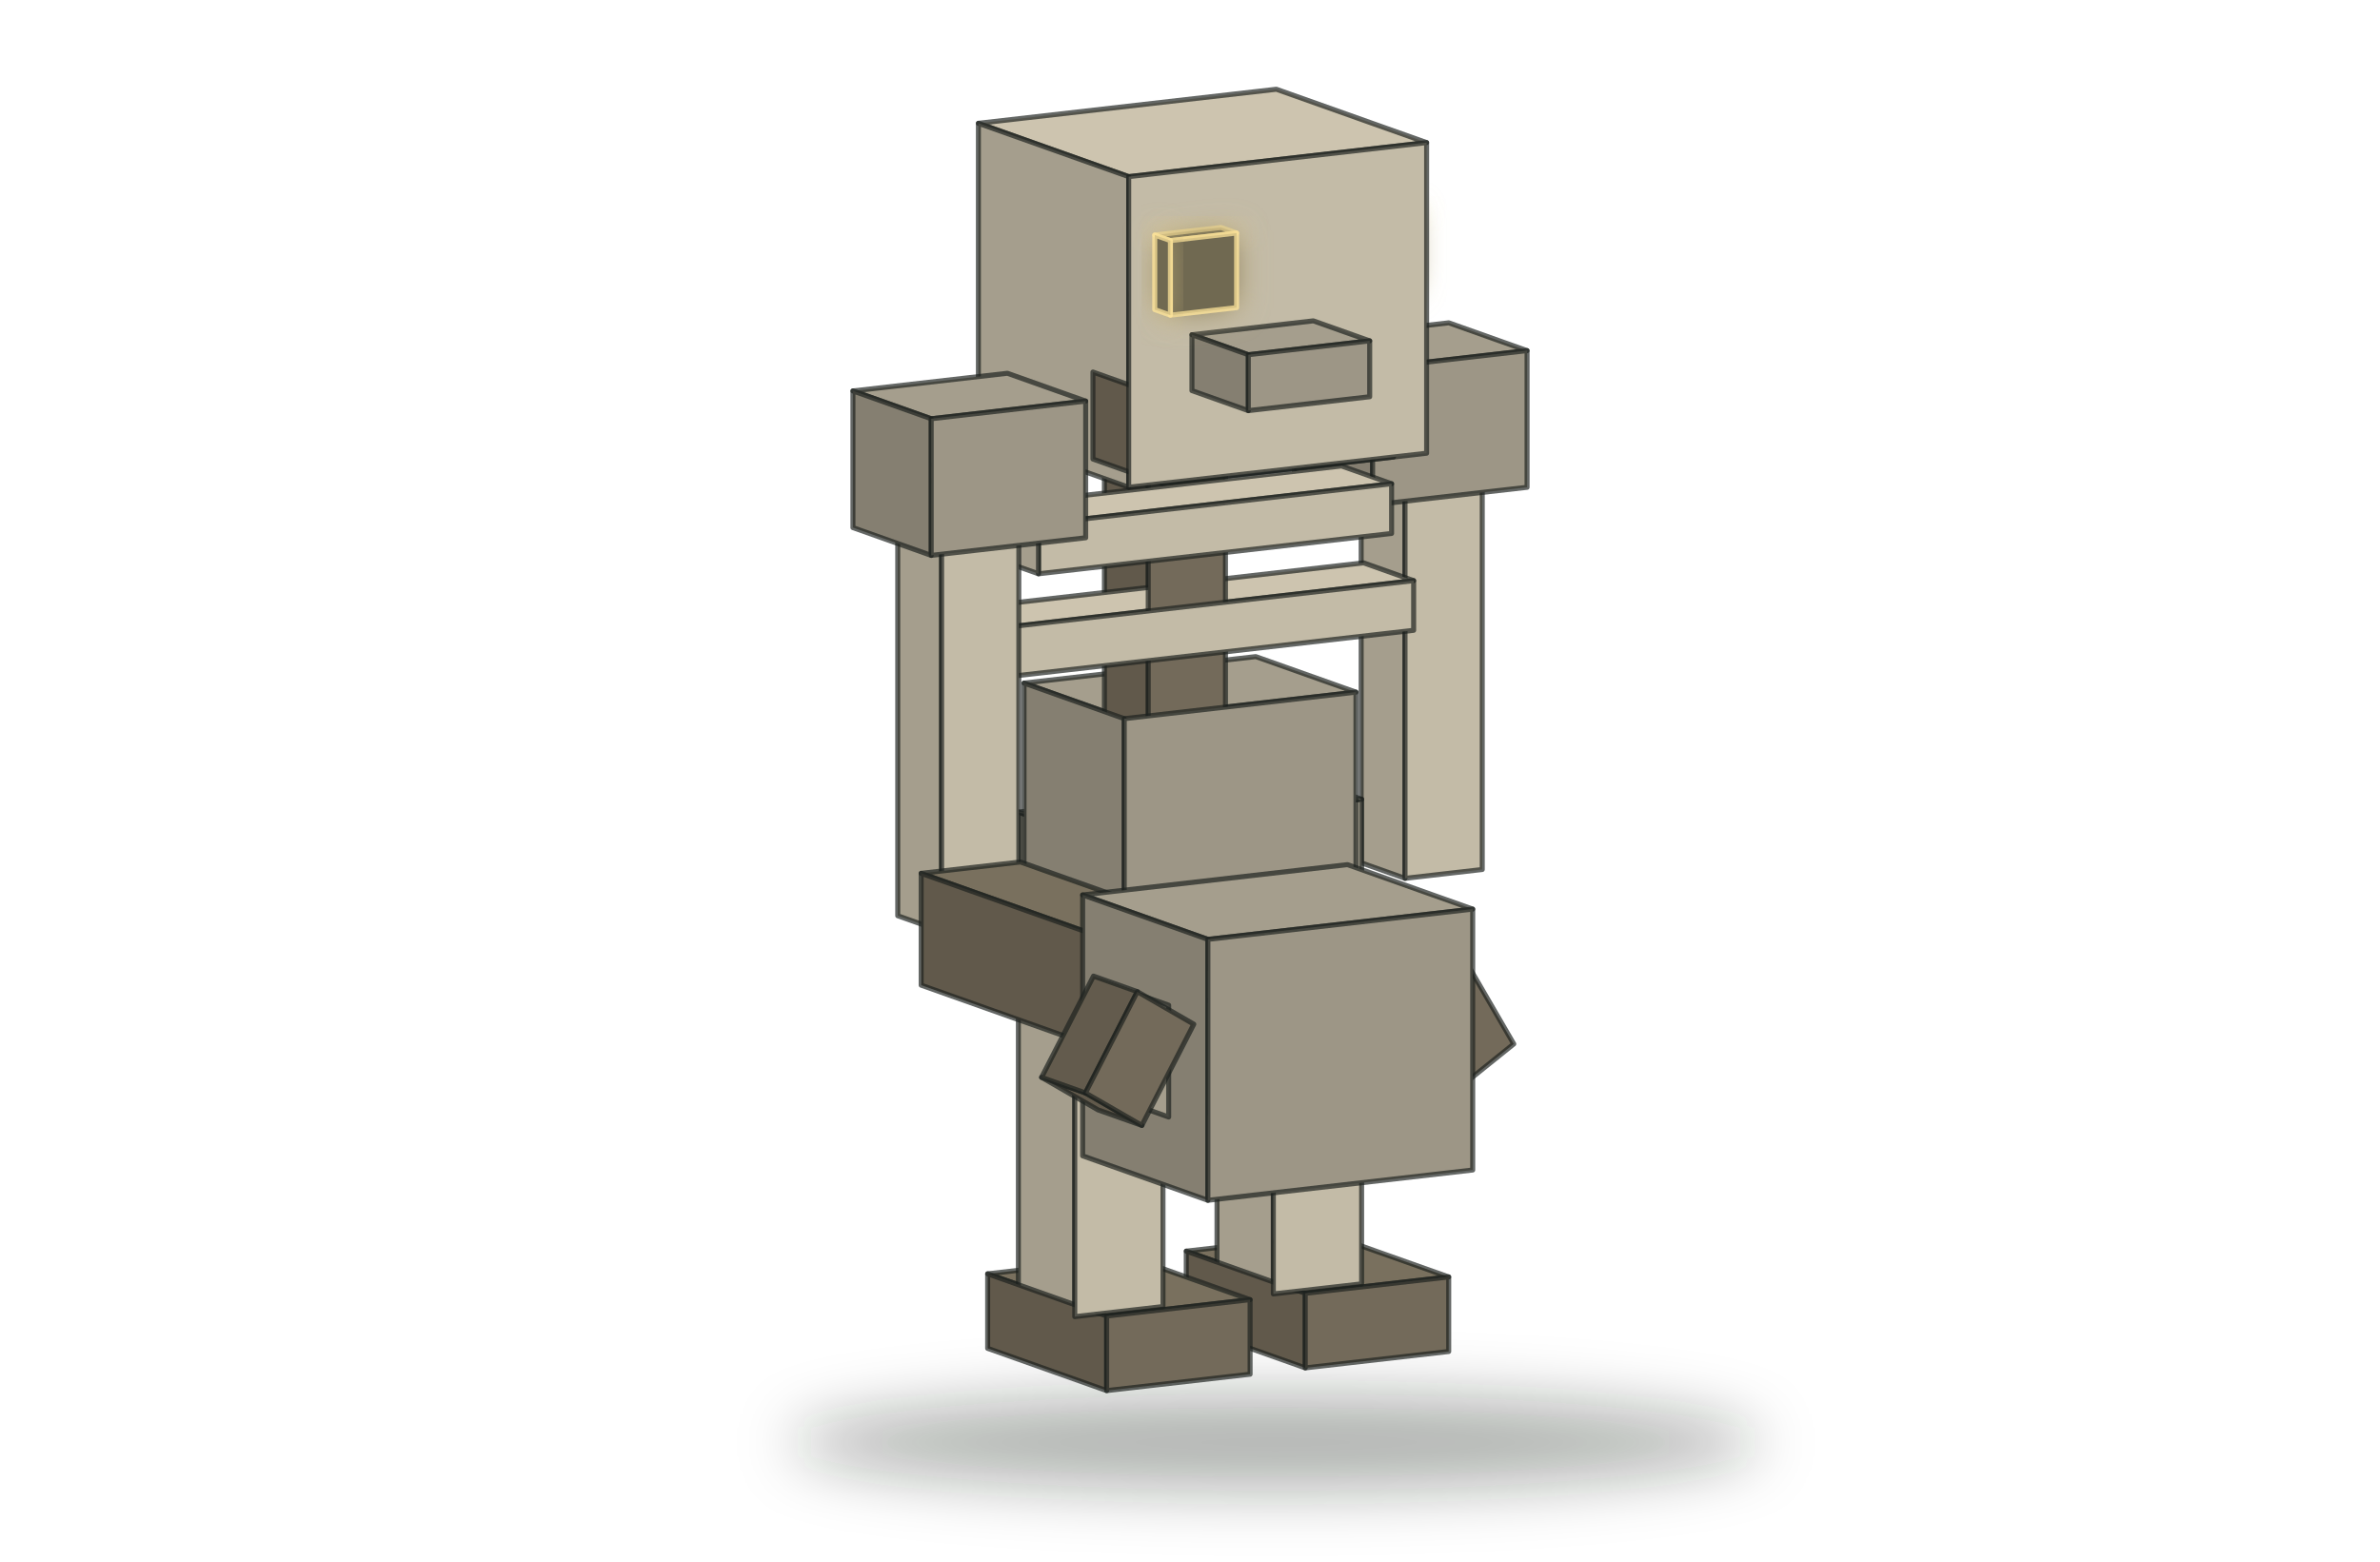
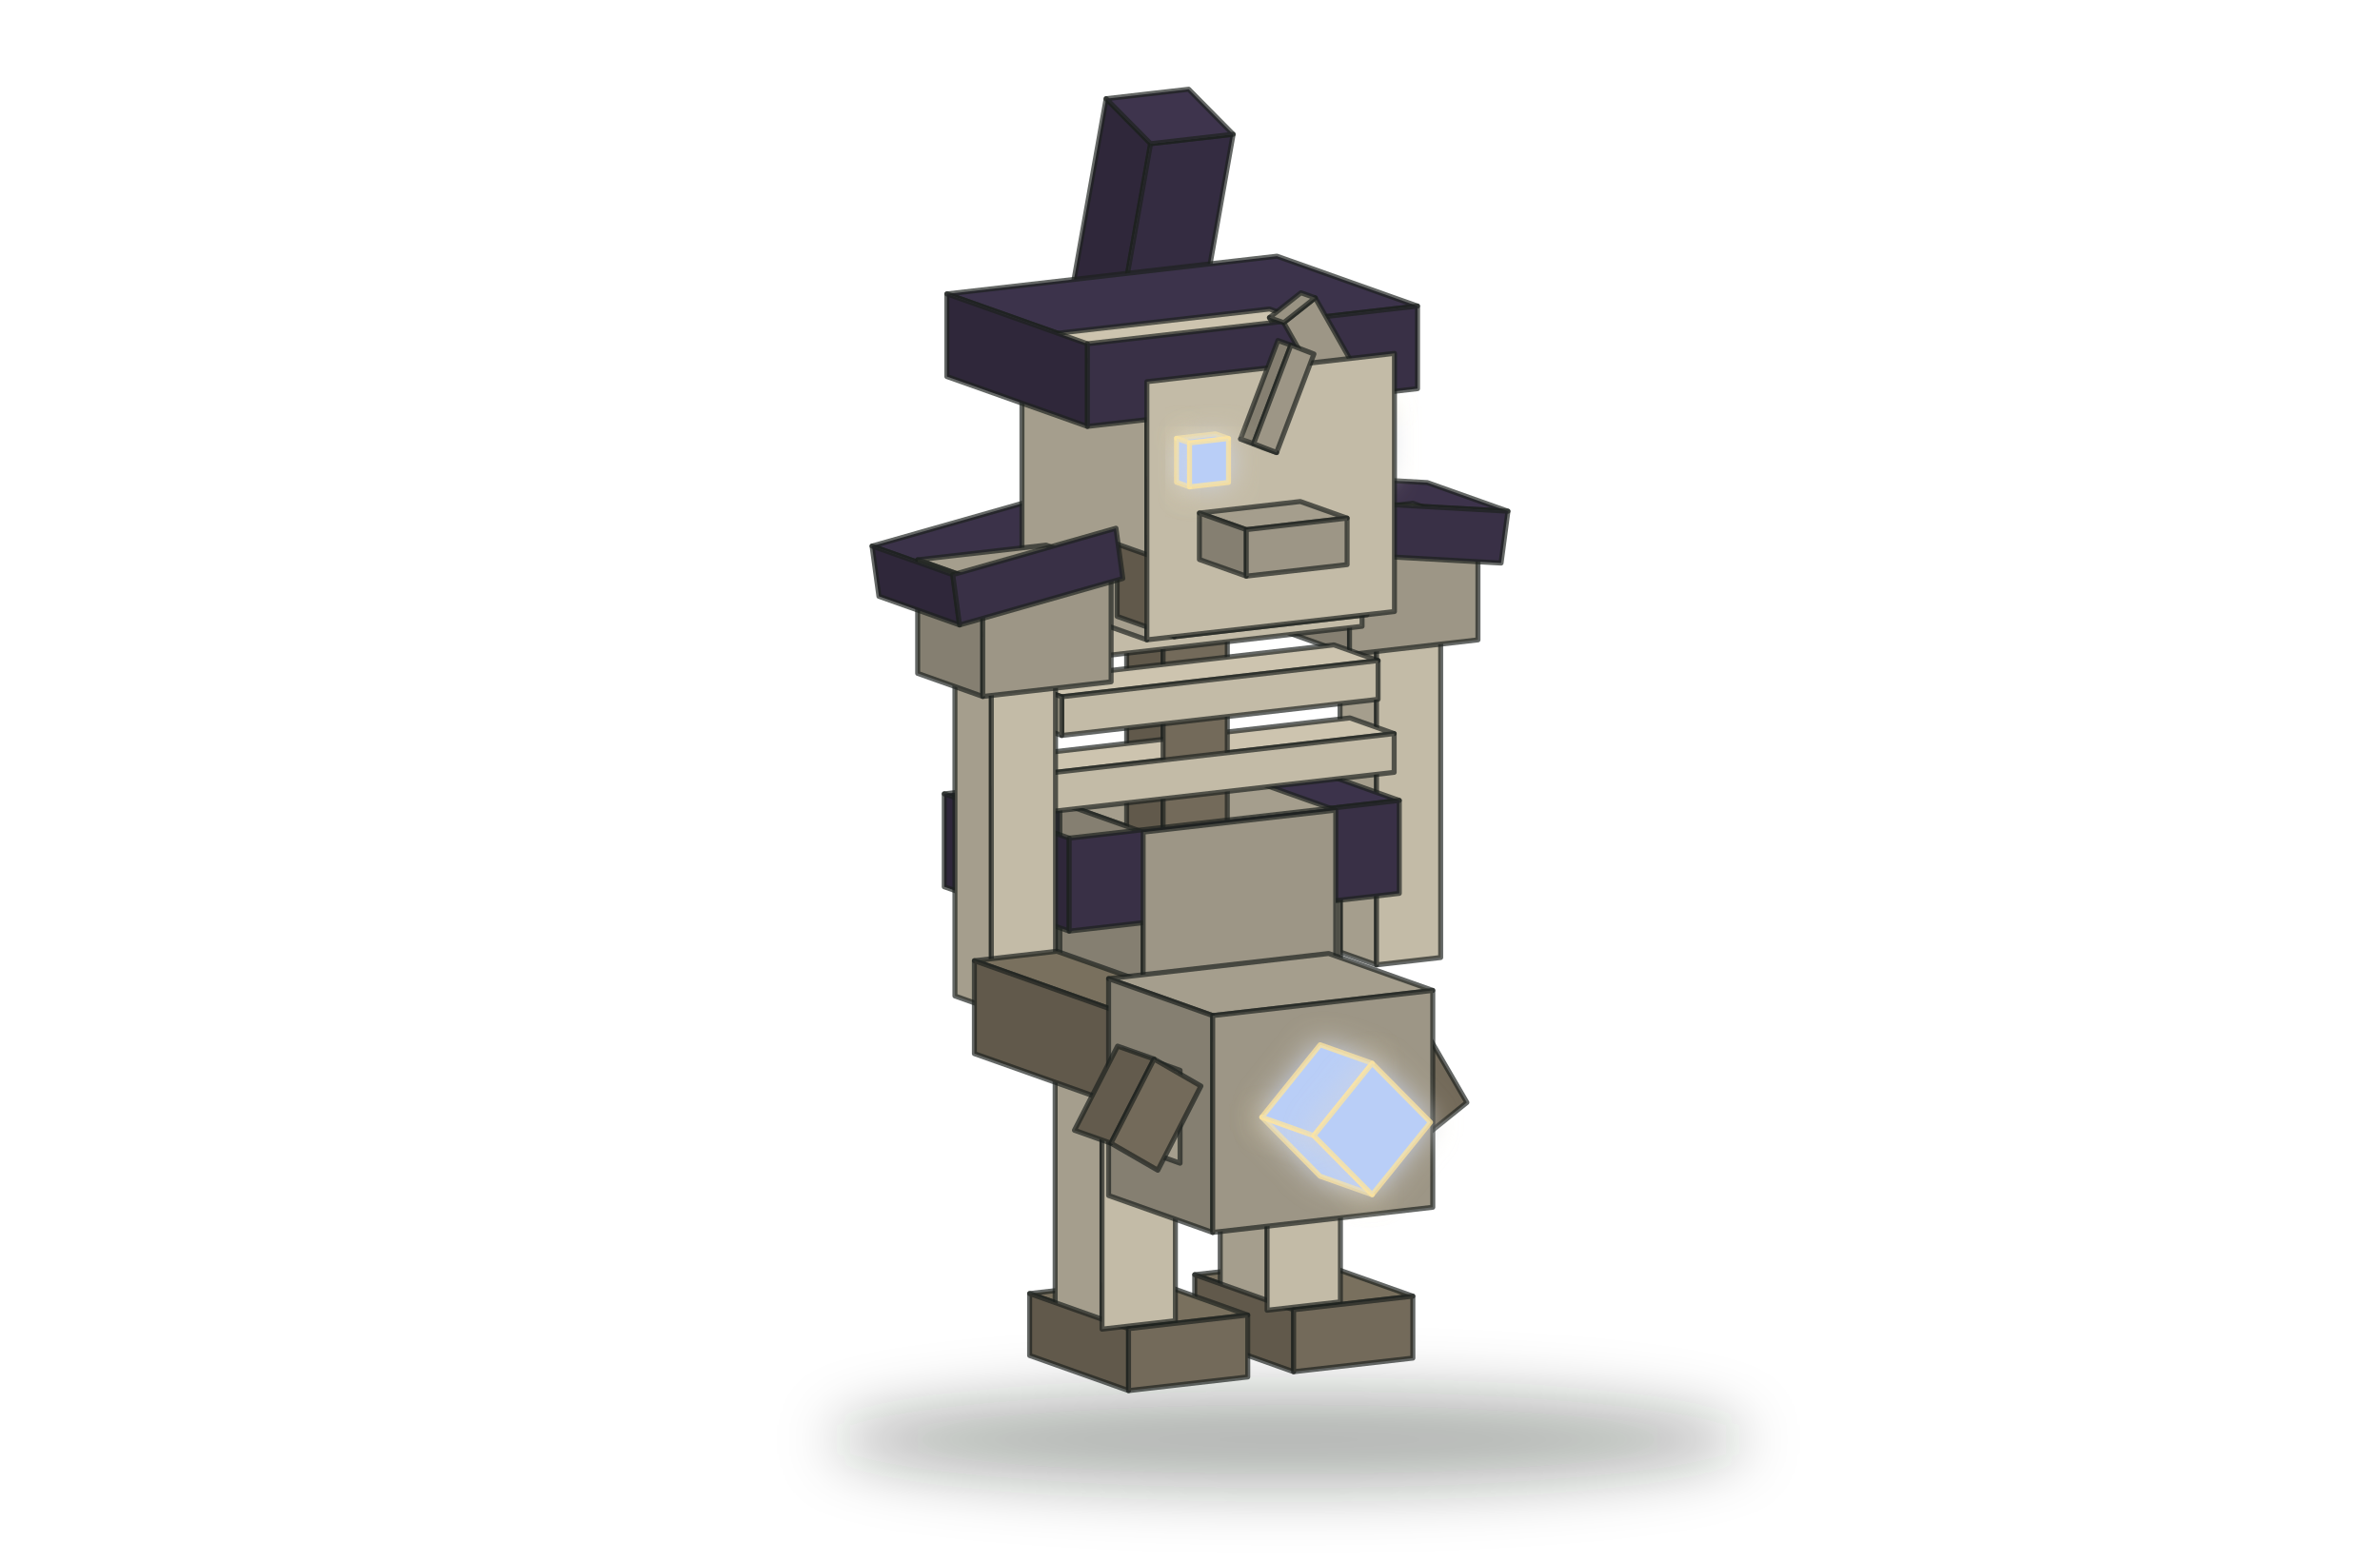
<svg xmlns="http://www.w3.org/2000/svg" width="640" height="420" viewBox="0 0 640 420" role="img" aria-labelledby="portrait-title">
  <defs>
    <filter id="portrait-glow" x="-80%" y="-80%" width="260%" height="260%">
      <feGaussianBlur stdDeviation="4" result="blur" />
      <feMerge>
        <feMergeNode in="blur" />
        <feMergeNode in="SourceGraphic" />
      </feMerge>
    </filter>
    <filter id="portrait-shadow" x="-40%" y="-80%" width="180%" height="260%">
      <feGaussianBlur stdDeviation="8" />
    </filter>
  </defs>
-   <ellipse cx="343.05" cy="387.89" rx="130.52" ry="13" fill="#0c120f" opacity=".32" filter="url(#portrait-shadow)" />
+   <ellipse cx="346.44" cy="387.18" rx="123.12" ry="13" fill="#0c120f" opacity=".32" filter="url(#portrait-shadow)" />
  <g>
-     <polygon points="389.57,343.43 357.57,332.08 319.00,336.49 350.99,347.84" fill="#79705e" stroke="#1c211e" stroke-opacity=".68" stroke-width="1.35" stroke-linejoin="round" vector-effect="non-scaling-stroke" />
-     <polygon points="342.41,348.00 342.41,217.67 327.26,212.29 327.26,342.62" fill="#a59e8d" stroke="#1c211e" stroke-opacity=".68" stroke-width="1.35" stroke-linejoin="round" vector-effect="non-scaling-stroke" />
-     <polygon points="377.82,236.23 377.82,115.93 366.03,111.74 366.03,232.04" fill="#a59e8d" stroke="#1c211e" stroke-opacity=".68" stroke-width="1.35" stroke-linejoin="round" vector-effect="non-scaling-stroke" />
-     <polygon points="350.99,367.89 350.99,347.84 319.00,336.49 319.00,356.54" fill="#61594b" stroke="#1c211e" stroke-opacity=".68" stroke-width="1.35" stroke-linejoin="round" vector-effect="non-scaling-stroke" />
-     <polygon points="398.59,233.85 398.59,113.55 377.82,115.93 377.82,236.23" fill="#c3bba7" stroke="#1c211e" stroke-opacity=".68" stroke-width="1.35" stroke-linejoin="round" vector-effect="non-scaling-stroke" />
-     <polygon points="366.15,345.29 366.15,214.96 342.41,217.67 342.41,348.00" fill="#c3bba7" stroke="#1c211e" stroke-opacity=".68" stroke-width="1.35" stroke-linejoin="round" vector-effect="non-scaling-stroke" />
-     <polygon points="366.15,214.96 350.99,209.58 327.26,212.29 342.41,217.67" fill="#cdc4af" stroke="#1c211e" stroke-opacity=".68" stroke-width="1.35" stroke-linejoin="round" vector-effect="non-scaling-stroke" />
-     <polygon points="398.59,113.55 386.80,109.37 366.03,111.74 377.82,115.93" fill="#cdc4af" stroke="#1c211e" stroke-opacity=".68" stroke-width="1.35" stroke-linejoin="round" vector-effect="non-scaling-stroke" />
-     <polygon points="410.64,94.30 389.59,86.82 348.05,91.57 369.10,99.05" fill="#a59e8d" stroke="#1c211e" stroke-opacity=".68" stroke-width="1.35" stroke-linejoin="round" vector-effect="non-scaling-stroke" />
-     <polygon points="389.57,363.48 389.57,343.43 350.99,347.84 350.99,367.89" fill="#736a5a" stroke="#1c211e" stroke-opacity=".68" stroke-width="1.35" stroke-linejoin="round" vector-effect="non-scaling-stroke" />
-     <polygon points="369.10,135.80 369.10,99.05 348.05,91.57 348.05,128.33" fill="#857f71" stroke="#1c211e" stroke-opacity=".68" stroke-width="1.35" stroke-linejoin="round" vector-effect="non-scaling-stroke" />
-     <polygon points="336.16,349.54 304.16,338.18 265.59,342.59 297.59,353.95" fill="#79705e" stroke="#1c211e" stroke-opacity=".68" stroke-width="1.35" stroke-linejoin="round" vector-effect="non-scaling-stroke" />
-     <polygon points="410.64,131.06 410.64,94.30 369.10,99.05 369.10,135.80" fill="#9d9686" stroke="#1c211e" stroke-opacity=".68" stroke-width="1.35" stroke-linejoin="round" vector-effect="non-scaling-stroke" />
-     <polygon points="364.63,186.15 337.68,176.59 275.37,183.71 302.32,193.28" fill="#a59e8d" stroke="#1c211e" stroke-opacity=".68" stroke-width="1.35" stroke-linejoin="round" vector-effect="non-scaling-stroke" />
-     <polygon points="289.01,354.11 289.01,223.78 273.85,218.40 273.85,348.73" fill="#a59e8d" stroke="#1c211e" stroke-opacity=".68" stroke-width="1.35" stroke-linejoin="round" vector-effect="non-scaling-stroke" />
-     <polygon points="308.77,210.89 308.77,83.90 296.99,79.72 296.99,206.70" fill="#61594b" stroke="#1c211e" stroke-opacity=".68" stroke-width="1.35" stroke-linejoin="round" vector-effect="non-scaling-stroke" />
-     <polygon points="297.59,374.00 297.59,353.95 265.59,342.59 265.59,362.64" fill="#61594b" stroke="#1c211e" stroke-opacity=".68" stroke-width="1.35" stroke-linejoin="round" vector-effect="non-scaling-stroke" />
-     <polygon points="380.14,156.16 366.67,151.37 259.86,163.59 273.33,168.37" fill="#cdc4af" stroke="#1c211e" stroke-opacity=".68" stroke-width="1.35" stroke-linejoin="round" vector-effect="non-scaling-stroke" />
-     <polygon points="329.54,208.51 329.54,81.53 308.77,83.90 308.77,210.89" fill="#736a5a" stroke="#1c211e" stroke-opacity=".68" stroke-width="1.35" stroke-linejoin="round" vector-effect="non-scaling-stroke" />
-     <polygon points="312.74,351.39 312.74,221.07 289.01,223.78 289.01,354.11" fill="#c3bba7" stroke="#1c211e" stroke-opacity=".68" stroke-width="1.35" stroke-linejoin="round" vector-effect="non-scaling-stroke" />
-     <polygon points="312.74,221.07 297.59,215.69 273.85,218.40 289.01,223.78" fill="#cdc4af" stroke="#1c211e" stroke-opacity=".68" stroke-width="1.35" stroke-linejoin="round" vector-effect="non-scaling-stroke" />
-     <polygon points="329.54,81.53 317.75,77.34 296.99,79.72 308.77,83.90" fill="#79705e" stroke="#1c211e" stroke-opacity=".68" stroke-width="1.35" stroke-linejoin="round" vector-effect="non-scaling-stroke" />
-     <polygon points="374.21,130.10 360.74,125.32 265.79,136.17 279.26,140.96" fill="#cdc4af" stroke="#1c211e" stroke-opacity=".68" stroke-width="1.35" stroke-linejoin="round" vector-effect="non-scaling-stroke" />
-     <polygon points="302.32,246.75 302.32,193.28 275.37,183.71 275.37,237.18" fill="#857f71" stroke="#1c211e" stroke-opacity=".68" stroke-width="1.35" stroke-linejoin="round" vector-effect="non-scaling-stroke" />
-     <polygon points="380.14,169.52 380.14,156.16 273.33,168.37 273.33,181.74" fill="#c3bba7" stroke="#1c211e" stroke-opacity=".68" stroke-width="1.35" stroke-linejoin="round" vector-effect="non-scaling-stroke" />
-     <polygon points="368.27,104.05 354.80,99.26 271.73,108.76 285.20,113.54" fill="#cdc4af" stroke="#1c211e" stroke-opacity=".68" stroke-width="1.35" stroke-linejoin="round" vector-effect="non-scaling-stroke" />
-     <polygon points="364.63,239.62 364.63,186.15 302.32,193.28 302.32,246.75" fill="#9d9686" stroke="#1c211e" stroke-opacity=".68" stroke-width="1.35" stroke-linejoin="round" vector-effect="non-scaling-stroke" />
-     <polygon points="374.21,143.47 374.21,130.10 279.26,140.96 279.26,154.32" fill="#c3bba7" stroke="#1c211e" stroke-opacity=".68" stroke-width="1.35" stroke-linejoin="round" vector-effect="non-scaling-stroke" />
-     <polygon points="336.16,369.59 336.16,349.54 297.59,353.95 297.59,374.00" fill="#736a5a" stroke="#1c211e" stroke-opacity=".68" stroke-width="1.35" stroke-linejoin="round" vector-effect="non-scaling-stroke" />
-     <polygon points="368.27,117.41 368.27,104.05 285.20,113.54 285.20,126.91" fill="#c3bba7" stroke="#1c211e" stroke-opacity=".68" stroke-width="1.35" stroke-linejoin="round" vector-effect="non-scaling-stroke" />
-     <polygon points="273.33,181.74 273.33,168.37 259.86,163.59 259.86,176.95" fill="#a59e8d" stroke="#1c211e" stroke-opacity=".68" stroke-width="1.35" stroke-linejoin="round" vector-effect="non-scaling-stroke" />
-     <polygon points="279.26,154.32 279.26,140.96 265.79,136.17 265.79,149.54" fill="#a59e8d" stroke="#1c211e" stroke-opacity=".68" stroke-width="1.35" stroke-linejoin="round" vector-effect="non-scaling-stroke" />
-     <polygon points="383.63,38.35 343.22,24.00 263.10,33.16 303.52,47.51" fill="#cdc4af" stroke="#1c211e" stroke-opacity=".68" stroke-width="1.35" stroke-linejoin="round" vector-effect="non-scaling-stroke" />
-     <polygon points="285.20,126.91 285.20,113.54 271.73,108.76 271.73,122.13" fill="#a59e8d" stroke="#1c211e" stroke-opacity=".68" stroke-width="1.35" stroke-linejoin="round" vector-effect="non-scaling-stroke" />
-     <polygon points="253.20,250.48 253.20,130.17 241.41,125.99 241.41,246.29" fill="#a59e8d" stroke="#1c211e" stroke-opacity=".68" stroke-width="1.35" stroke-linejoin="round" vector-effect="non-scaling-stroke" />
-     <polygon points="374.73,99.51 356.21,92.94 293.90,100.06 312.42,106.64" fill="#79705e" stroke="#1c211e" stroke-opacity=".68" stroke-width="1.35" stroke-linejoin="round" vector-effect="non-scaling-stroke" />
-     <polygon points="273.97,248.10 273.97,127.80 253.20,130.17 253.20,250.48" fill="#c3bba7" stroke="#1c211e" stroke-opacity=".68" stroke-width="1.35" stroke-linejoin="round" vector-effect="non-scaling-stroke" />
-     <polygon points="273.97,127.80 262.18,123.62 241.41,125.99 253.20,130.17" fill="#cdc4af" stroke="#1c211e" stroke-opacity=".68" stroke-width="1.35" stroke-linejoin="round" vector-effect="non-scaling-stroke" />
-     <polygon points="303.52,131.05 303.52,47.51 263.10,33.16 263.10,116.70" fill="#a59e8d" stroke="#1c211e" stroke-opacity=".68" stroke-width="1.35" stroke-linejoin="round" vector-effect="non-scaling-stroke" />
-     <polygon points="291.95,107.87 270.90,100.39 229.36,105.14 250.41,112.62" fill="#a59e8d" stroke="#1c211e" stroke-opacity=".68" stroke-width="1.35" stroke-linejoin="round" vector-effect="non-scaling-stroke" />
-     <polygon points="374.73,122.91 374.73,99.51 312.42,106.64 312.42,130.03" fill="#736a5a" stroke="#1c211e" stroke-opacity=".68" stroke-width="1.35" stroke-linejoin="round" vector-effect="non-scaling-stroke" />
-     <polygon points="380.00,57.25 375.79,55.75 357.99,57.79 362.20,59.28" fill="#6f6951" stroke="#ffe59a" stroke-opacity=".74" stroke-width="1.35" stroke-linejoin="round" vector-effect="non-scaling-stroke" filter="url(#portrait-glow)" />
-     <polygon points="312.42,130.03 312.42,106.64 293.90,100.06 293.90,123.46" fill="#61594b" stroke="#1c211e" stroke-opacity=".68" stroke-width="1.35" stroke-linejoin="round" vector-effect="non-scaling-stroke" />
-     <polygon points="250.41,149.37 250.41,112.62 229.36,105.14 229.36,141.90" fill="#857f71" stroke="#1c211e" stroke-opacity=".68" stroke-width="1.35" stroke-linejoin="round" vector-effect="non-scaling-stroke" />
-     <polygon points="380.00,77.30 380.00,57.25 362.20,59.28 362.20,79.33" fill="#6f6951" stroke="#ffe59a" stroke-opacity=".74" stroke-width="1.35" stroke-linejoin="round" vector-effect="non-scaling-stroke" filter="url(#portrait-glow)" />
-     <polygon points="362.20,79.33 362.20,59.28 357.99,57.79 357.99,77.84" fill="#6f6951" stroke="#ffe59a" stroke-opacity=".74" stroke-width="1.35" stroke-linejoin="round" vector-effect="non-scaling-stroke" filter="url(#portrait-glow)" />
-     <polygon points="383.63,121.89 383.63,38.35 303.52,47.51 303.52,131.05" fill="#c3bba7" stroke="#1c211e" stroke-opacity=".68" stroke-width="1.35" stroke-linejoin="round" vector-effect="non-scaling-stroke" />
-     <polygon points="368.32,91.67 353.16,86.29 320.52,90.02 335.68,95.40" fill="#a59e8d" stroke="#1c211e" stroke-opacity=".68" stroke-width="1.35" stroke-linejoin="round" vector-effect="non-scaling-stroke" />
-     <polygon points="291.95,144.63 291.95,107.87 250.41,112.62 250.41,149.37" fill="#9d9686" stroke="#1c211e" stroke-opacity=".68" stroke-width="1.35" stroke-linejoin="round" vector-effect="non-scaling-stroke" />
-     <polygon points="335.68,110.44 335.68,95.40 320.52,90.02 320.52,105.06" fill="#857f71" stroke="#1c211e" stroke-opacity=".68" stroke-width="1.35" stroke-linejoin="round" vector-effect="non-scaling-stroke" />
-     <polygon points="368.32,106.70 368.32,91.67 335.68,95.40 335.68,110.44" fill="#9d9686" stroke="#1c211e" stroke-opacity=".68" stroke-width="1.35" stroke-linejoin="round" vector-effect="non-scaling-stroke" />
-     <polygon points="332.53,62.67 328.32,61.18 310.52,63.22 314.73,64.71" fill="#6f6951" stroke="#ffe59a" stroke-opacity=".74" stroke-width="1.35" stroke-linejoin="round" vector-effect="non-scaling-stroke" filter="url(#portrait-glow)" />
-     <polygon points="332.53,82.73 332.53,62.67 314.73,64.71 314.73,84.76" fill="#6f6951" stroke="#ffe59a" stroke-opacity=".74" stroke-width="1.35" stroke-linejoin="round" vector-effect="non-scaling-stroke" filter="url(#portrait-glow)" />
-     <polygon points="314.73,84.76 314.73,64.71 310.52,63.22 310.52,83.27" fill="#6f6951" stroke="#ffe59a" stroke-opacity=".74" stroke-width="1.35" stroke-linejoin="round" vector-effect="non-scaling-stroke" filter="url(#portrait-glow)" />
-     <polygon points="346.82,257.53 274.41,231.83 247.71,234.88 320.12,260.58" fill="#79705e" stroke="#1c211e" stroke-opacity=".68" stroke-width="1.35" stroke-linejoin="round" vector-effect="non-scaling-stroke" />
-     <polygon points="320.12,290.66 320.12,260.58 247.71,234.88 247.71,264.96" fill="#61594b" stroke="#1c211e" stroke-opacity=".68" stroke-width="1.35" stroke-linejoin="round" vector-effect="non-scaling-stroke" />
-     <polygon points="391.88,292.98 377.93,268.94 366.14,264.75 380.09,288.80" fill="#61594b" stroke="#1c211e" stroke-opacity=".68" stroke-width="1.35" stroke-linejoin="round" vector-effect="non-scaling-stroke" />
-     <polygon points="346.82,287.60 346.82,257.53 320.12,260.58 320.12,290.66" fill="#736a5a" stroke="#1c211e" stroke-opacity=".68" stroke-width="1.35" stroke-linejoin="round" vector-effect="non-scaling-stroke" />
-     <polygon points="393.10,256.72 381.31,252.54 366.14,264.75 377.93,268.94" fill="#706757" stroke="#1c211e" stroke-opacity=".68" stroke-width="1.35" stroke-linejoin="round" vector-effect="non-scaling-stroke" />
-     <polygon points="407.06,280.77 393.10,256.72 377.93,268.94 391.88,292.98" fill="#736a5a" stroke="#1c211e" stroke-opacity=".68" stroke-width="1.35" stroke-linejoin="round" vector-effect="non-scaling-stroke" />
-     <polygon points="391.41,261.52 372.89,254.94 295.74,263.77 314.27,270.34" fill="#cdc4af" stroke="#1c211e" stroke-opacity=".68" stroke-width="1.35" stroke-linejoin="round" vector-effect="non-scaling-stroke" />
-     <polygon points="396.02,244.50 362.34,232.54 291.13,240.69 324.81,252.64" fill="#a59e8d" stroke="#1c211e" stroke-opacity=".68" stroke-width="1.35" stroke-linejoin="round" vector-effect="non-scaling-stroke" />
-     <polygon points="391.41,291.60 391.41,261.52 314.27,270.34 314.27,300.42" fill="#c3bba7" stroke="#1c211e" stroke-opacity=".68" stroke-width="1.35" stroke-linejoin="round" vector-effect="non-scaling-stroke" />
-     <polygon points="324.81,322.82 324.81,252.64 291.13,240.69 291.13,310.86" fill="#857f71" stroke="#1c211e" stroke-opacity=".68" stroke-width="1.35" stroke-linejoin="round" vector-effect="non-scaling-stroke" />
-     <polygon points="314.27,300.42 314.27,270.34 295.74,263.77 295.74,293.84" fill="#a59e8d" stroke="#1c211e" stroke-opacity=".68" stroke-width="1.35" stroke-linejoin="round" vector-effect="non-scaling-stroke" />
-     <polygon points="307.06,302.68 291.88,293.94 280.09,289.75 295.27,298.50" fill="#61594b" stroke="#1c211e" stroke-opacity=".68" stroke-width="1.35" stroke-linejoin="round" vector-effect="non-scaling-stroke" />
-     <polygon points="396.02,314.67 396.02,244.50 324.81,252.64 324.81,322.82" fill="#9d9686" stroke="#1c211e" stroke-opacity=".68" stroke-width="1.35" stroke-linejoin="round" vector-effect="non-scaling-stroke" />
-     <polygon points="291.88,293.94 305.84,266.70 294.05,262.52 280.09,289.75" fill="#635b4d" stroke="#1c211e" stroke-opacity=".68" stroke-width="1.35" stroke-linejoin="round" vector-effect="non-scaling-stroke" />
-     <polygon points="307.06,302.68 321.02,275.45 305.84,266.70 291.88,293.94" fill="#736a5a" stroke="#1c211e" stroke-opacity=".68" stroke-width="1.35" stroke-linejoin="round" vector-effect="non-scaling-stroke" />
+     <polygon points="379.92,348.60 353.32,339.16 321.27,342.82 347.86,352.26" fill="#79705e" stroke="#1c211e" stroke-opacity=".68" stroke-width="1.35" stroke-linejoin="round" vector-effect="non-scaling-stroke" />
+     <polygon points="340.73,352.39 340.73,244.08 328.13,239.61 328.13,347.92" fill="#a59e8d" stroke="#1c211e" stroke-opacity=".68" stroke-width="1.35" stroke-linejoin="round" vector-effect="non-scaling-stroke" />
+     <polygon points="370.15,259.50 370.15,159.51 360.35,156.04 360.35,256.02" fill="#a59e8d" stroke="#1c211e" stroke-opacity=".68" stroke-width="1.35" stroke-linejoin="round" vector-effect="non-scaling-stroke" />
+     <polygon points="347.86,368.92 347.86,352.26 321.27,342.82 321.27,359.49" fill="#61594b" stroke="#1c211e" stroke-opacity=".68" stroke-width="1.35" stroke-linejoin="round" vector-effect="non-scaling-stroke" />
+     <polygon points="387.41,257.52 387.41,157.54 370.15,159.51 370.15,259.50" fill="#c3bba7" stroke="#1c211e" stroke-opacity=".68" stroke-width="1.35" stroke-linejoin="round" vector-effect="non-scaling-stroke" />
+     <polygon points="360.45,350.14 360.45,241.82 340.73,244.08 340.73,352.39" fill="#c3bba7" stroke="#1c211e" stroke-opacity=".68" stroke-width="1.35" stroke-linejoin="round" vector-effect="non-scaling-stroke" />
+     <polygon points="360.45,241.82 347.86,237.35 328.13,239.61 340.73,244.08" fill="#cdc4af" stroke="#1c211e" stroke-opacity=".68" stroke-width="1.35" stroke-linejoin="round" vector-effect="non-scaling-stroke" />
+     <polygon points="387.41,157.54 377.62,154.06 360.35,156.04 370.15,159.51" fill="#cdc4af" stroke="#1c211e" stroke-opacity=".68" stroke-width="1.35" stroke-linejoin="round" vector-effect="non-scaling-stroke" />
+     <polygon points="405.50,137.49 383.80,129.79 339.91,127.33 361.61,135.03" fill="#3d334b" stroke="#1c211e" stroke-opacity=".68" stroke-width="1.35" stroke-linejoin="round" vector-effect="non-scaling-stroke" />
+     <polygon points="397.43,141.54 379.93,135.33 345.41,139.28 362.90,145.49" fill="#a59e8d" stroke="#1c211e" stroke-opacity=".68" stroke-width="1.35" stroke-linejoin="round" vector-effect="non-scaling-stroke" />
+     <polygon points="376.28,215.27 342.69,203.35 253.92,213.50 287.51,225.42" fill="#3c334b" stroke="#1c211e" stroke-opacity=".68" stroke-width="1.35" stroke-linejoin="round" vector-effect="non-scaling-stroke" />
+     <polygon points="379.92,365.26 379.92,348.60 347.86,352.26 347.86,368.92" fill="#736a5a" stroke="#1c211e" stroke-opacity=".68" stroke-width="1.35" stroke-linejoin="round" vector-effect="non-scaling-stroke" />
+     <polygon points="362.90,176.04 362.90,145.49 345.41,139.28 345.41,169.83" fill="#857f71" stroke="#1c211e" stroke-opacity=".68" stroke-width="1.35" stroke-linejoin="round" vector-effect="non-scaling-stroke" />
+     <polygon points="359.77,148.97 361.61,135.03 339.91,127.33 338.07,141.27" fill="#2f273a" stroke="#1c211e" stroke-opacity=".68" stroke-width="1.35" stroke-linejoin="round" vector-effect="non-scaling-stroke" />
+     <polygon points="335.53,353.67 308.94,344.23 276.88,347.90 303.47,357.34" fill="#79705e" stroke="#1c211e" stroke-opacity=".68" stroke-width="1.35" stroke-linejoin="round" vector-effect="non-scaling-stroke" />
+     <polygon points="397.43,172.09 397.43,141.54 362.90,145.49 362.90,176.04" fill="#9d9686" stroke="#1c211e" stroke-opacity=".68" stroke-width="1.35" stroke-linejoin="round" vector-effect="non-scaling-stroke" />
+     <polygon points="359.19,217.88 336.79,209.93 285.01,215.85 307.40,223.80" fill="#a59e8d" stroke="#1c211e" stroke-opacity=".68" stroke-width="1.35" stroke-linejoin="round" vector-effect="non-scaling-stroke" />
+     <polygon points="403.65,151.43 405.50,137.49 361.61,135.03 359.77,148.97" fill="#393046" stroke="#1c211e" stroke-opacity=".68" stroke-width="1.35" stroke-linejoin="round" vector-effect="non-scaling-stroke" />
+     <polygon points="296.34,357.47 296.34,249.15 283.74,244.68 283.74,353.00" fill="#a59e8d" stroke="#1c211e" stroke-opacity=".68" stroke-width="1.35" stroke-linejoin="round" vector-effect="non-scaling-stroke" />
+     <polygon points="312.77,238.44 312.77,132.90 302.97,129.42 302.97,234.96" fill="#61594b" stroke="#1c211e" stroke-opacity=".68" stroke-width="1.35" stroke-linejoin="round" vector-effect="non-scaling-stroke" />
+     <polygon points="374.90,197.30 363.00,193.08 269.30,203.80 281.19,208.02" fill="#cdc4af" stroke="#1c211e" stroke-opacity=".68" stroke-width="1.35" stroke-linejoin="round" vector-effect="non-scaling-stroke" />
+     <polygon points="303.47,374.00 303.47,357.34 276.88,347.90 276.88,364.56" fill="#61594b" stroke="#1c211e" stroke-opacity=".68" stroke-width="1.35" stroke-linejoin="round" vector-effect="non-scaling-stroke" />
+     <polygon points="330.03,236.46 330.03,130.92 312.77,132.90 312.77,238.44" fill="#736a5a" stroke="#1c211e" stroke-opacity=".68" stroke-width="1.35" stroke-linejoin="round" vector-effect="non-scaling-stroke" />
+     <polygon points="316.07,355.21 316.07,246.90 296.34,249.15 296.34,357.47" fill="#c3bba7" stroke="#1c211e" stroke-opacity=".68" stroke-width="1.35" stroke-linejoin="round" vector-effect="non-scaling-stroke" />
+     <polygon points="316.07,246.90 303.47,242.43 283.74,244.68 296.34,249.15" fill="#cdc4af" stroke="#1c211e" stroke-opacity=".68" stroke-width="1.35" stroke-linejoin="round" vector-effect="non-scaling-stroke" />
+     <polygon points="370.58,177.66 358.69,173.44 273.61,183.17 285.51,187.39" fill="#cdc4af" stroke="#1c211e" stroke-opacity=".68" stroke-width="1.35" stroke-linejoin="round" vector-effect="non-scaling-stroke" />
+     <polygon points="330.03,130.92 320.23,127.45 302.97,129.42 312.77,132.90" fill="#79705e" stroke="#1c211e" stroke-opacity=".68" stroke-width="1.35" stroke-linejoin="round" vector-effect="non-scaling-stroke" />
+     <polygon points="307.40,268.24 307.40,223.80 285.01,215.85 285.01,260.29" fill="#857f71" stroke="#1c211e" stroke-opacity=".68" stroke-width="1.35" stroke-linejoin="round" vector-effect="non-scaling-stroke" />
+     <polygon points="287.51,250.42 287.51,225.42 253.92,213.50 253.92,238.49" fill="#2f273a" stroke="#1c211e" stroke-opacity=".68" stroke-width="1.35" stroke-linejoin="round" vector-effect="non-scaling-stroke" />
+     <polygon points="366.27,158.02 354.37,153.80 277.93,162.54 289.83,166.76" fill="#cdc4af" stroke="#1c211e" stroke-opacity=".68" stroke-width="1.35" stroke-linejoin="round" vector-effect="non-scaling-stroke" />
+     <polygon points="374.90,207.72 374.90,197.30 281.19,208.02 281.19,218.43" fill="#c3bba7" stroke="#1c211e" stroke-opacity=".68" stroke-width="1.35" stroke-linejoin="round" vector-effect="non-scaling-stroke" />
+     <polygon points="297.96,103.13 309.41,38.64 297.45,26.54 286.00,91.02" fill="#2f273a" stroke="#1c211e" stroke-opacity=".68" stroke-width="1.35" stroke-linejoin="round" vector-effect="non-scaling-stroke" />
+     <polygon points="376.28,240.27 376.28,215.27 287.51,225.42 287.51,250.42" fill="#393046" stroke="#1c211e" stroke-opacity=".68" stroke-width="1.35" stroke-linejoin="round" vector-effect="non-scaling-stroke" />
+     <polygon points="359.19,262.32 359.19,217.88 307.40,223.80 307.40,268.24" fill="#9d9686" stroke="#1c211e" stroke-opacity=".68" stroke-width="1.35" stroke-linejoin="round" vector-effect="non-scaling-stroke" />
+     <polygon points="361.95,138.38 350.06,134.16 282.24,141.91 294.14,146.13" fill="#cdc4af" stroke="#1c211e" stroke-opacity=".68" stroke-width="1.35" stroke-linejoin="round" vector-effect="non-scaling-stroke" />
+     <polygon points="370.58,188.08 370.58,177.66 285.51,187.39 285.51,197.80" fill="#c3bba7" stroke="#1c211e" stroke-opacity=".68" stroke-width="1.35" stroke-linejoin="round" vector-effect="non-scaling-stroke" />
+     <polygon points="320.16,100.59 331.60,36.11 309.41,38.64 297.96,103.13" fill="#342c41" stroke="#1c211e" stroke-opacity=".68" stroke-width="1.35" stroke-linejoin="round" vector-effect="non-scaling-stroke" />
+     <polygon points="335.53,370.33 335.53,353.67 303.47,357.34 303.47,374.00" fill="#736a5a" stroke="#1c211e" stroke-opacity=".68" stroke-width="1.35" stroke-linejoin="round" vector-effect="non-scaling-stroke" />
+     <polygon points="381.18,82.31 343.39,68.90 254.62,79.05 292.41,92.46" fill="#3c334b" stroke="#1c211e" stroke-opacity=".68" stroke-width="1.35" stroke-linejoin="round" vector-effect="non-scaling-stroke" />
+     <polygon points="366.27,168.44 366.27,158.02 289.83,166.76 289.83,177.18" fill="#c3bba7" stroke="#1c211e" stroke-opacity=".68" stroke-width="1.35" stroke-linejoin="round" vector-effect="non-scaling-stroke" />
+     <polygon points="331.60,36.11 319.65,24.00 297.45,26.54 309.41,38.64" fill="#3e344d" stroke="#1c211e" stroke-opacity=".68" stroke-width="1.35" stroke-linejoin="round" vector-effect="non-scaling-stroke" />
+     <polygon points="361.95,148.79 361.95,138.38 294.14,146.13 294.14,156.55" fill="#c3bba7" stroke="#1c211e" stroke-opacity=".68" stroke-width="1.35" stroke-linejoin="round" vector-effect="non-scaling-stroke" />
+     <polygon points="281.19,218.43 281.19,208.02 269.30,203.80 269.30,214.21" fill="#a59e8d" stroke="#1c211e" stroke-opacity=".68" stroke-width="1.35" stroke-linejoin="round" vector-effect="non-scaling-stroke" />
+     <polygon points="285.51,197.80 285.51,187.39 273.61,183.17 273.61,193.58" fill="#a59e8d" stroke="#1c211e" stroke-opacity=".68" stroke-width="1.35" stroke-linejoin="round" vector-effect="non-scaling-stroke" />
+     <polygon points="374.98,95.04 341.39,83.11 274.81,90.73 308.40,102.65" fill="#cdc4af" stroke="#1c211e" stroke-opacity=".68" stroke-width="1.35" stroke-linejoin="round" vector-effect="non-scaling-stroke" />
+     <polygon points="289.83,177.18 289.83,166.76 277.93,162.54 277.93,172.95" fill="#a59e8d" stroke="#1c211e" stroke-opacity=".68" stroke-width="1.35" stroke-linejoin="round" vector-effect="non-scaling-stroke" />
+     <polygon points="294.14,156.55 294.14,146.13 282.24,141.91 282.24,152.32" fill="#a59e8d" stroke="#1c211e" stroke-opacity=".68" stroke-width="1.35" stroke-linejoin="round" vector-effect="non-scaling-stroke" />
+     <polygon points="266.58,271.34 266.58,171.36 256.79,167.88 256.79,267.86" fill="#a59e8d" stroke="#1c211e" stroke-opacity=".68" stroke-width="1.35" stroke-linejoin="round" vector-effect="non-scaling-stroke" />
+     <polygon points="367.59,145.87 352.19,140.41 300.41,146.33 315.80,151.80" fill="#79705e" stroke="#1c211e" stroke-opacity=".68" stroke-width="1.35" stroke-linejoin="round" vector-effect="non-scaling-stroke" />
+     <polygon points="283.84,269.37 283.84,169.38 266.58,171.36 266.58,271.34" fill="#c3bba7" stroke="#1c211e" stroke-opacity=".68" stroke-width="1.35" stroke-linejoin="round" vector-effect="non-scaling-stroke" />
+     <polygon points="283.84,169.38 274.05,165.91 256.79,167.88 266.58,171.36" fill="#cdc4af" stroke="#1c211e" stroke-opacity=".68" stroke-width="1.35" stroke-linejoin="round" vector-effect="non-scaling-stroke" />
+     <polygon points="300.09,142.07 278.39,134.37 234.50,146.86 256.20,154.56" fill="#3b3249" stroke="#1c211e" stroke-opacity=".68" stroke-width="1.35" stroke-linejoin="round" vector-effect="non-scaling-stroke" />
+     <polygon points="308.40,172.08 308.40,102.65 274.81,90.73 274.81,160.16" fill="#a59e8d" stroke="#1c211e" stroke-opacity=".68" stroke-width="1.35" stroke-linejoin="round" vector-effect="non-scaling-stroke" />
+     <polygon points="298.79,152.82 281.29,146.61 246.77,150.55 264.27,156.76" fill="#a59e8d" stroke="#1c211e" stroke-opacity=".68" stroke-width="1.35" stroke-linejoin="round" vector-effect="non-scaling-stroke" />
+     <polygon points="292.41,114.68 292.41,92.46 254.62,79.05 254.62,101.27" fill="#2f273a" stroke="#1c211e" stroke-opacity=".68" stroke-width="1.35" stroke-linejoin="round" vector-effect="non-scaling-stroke" />
+     <polygon points="367.59,165.32 367.59,145.87 315.80,151.80 315.80,171.24" fill="#736a5a" stroke="#1c211e" stroke-opacity=".68" stroke-width="1.35" stroke-linejoin="round" vector-effect="non-scaling-stroke" />
+     <polygon points="372.58,109.98 369.09,108.74 353.06,110.57 356.56,111.81" fill="#b9cef7" stroke="#ffe59a" stroke-opacity=".74" stroke-width="1.35" stroke-linejoin="round" vector-effect="non-scaling-stroke" filter="url(#portrait-glow)" />
+     <polygon points="315.80,171.24 315.80,151.80 300.41,146.33 300.41,165.77" fill="#61594b" stroke="#1c211e" stroke-opacity=".68" stroke-width="1.35" stroke-linejoin="round" vector-effect="non-scaling-stroke" />
+     <polygon points="264.27,187.31 264.27,156.76 246.77,150.55 246.77,181.10" fill="#857f71" stroke="#1c211e" stroke-opacity=".68" stroke-width="1.35" stroke-linejoin="round" vector-effect="non-scaling-stroke" />
+     <polygon points="372.58,128.03 372.58,109.98 356.56,111.81 356.56,129.87" fill="#b9cef7" stroke="#ffe59a" stroke-opacity=".74" stroke-width="1.35" stroke-linejoin="round" vector-effect="non-scaling-stroke" filter="url(#portrait-glow)" />
+     <polygon points="364.23,120.34 345.21,86.78 341.36,85.42 360.38,118.97" fill="#857f71" stroke="#1c211e" stroke-opacity=".68" stroke-width="1.35" stroke-linejoin="round" vector-effect="non-scaling-stroke" />
+     <polygon points="381.18,104.53 381.18,82.31 292.41,92.46 292.41,114.68" fill="#393046" stroke="#1c211e" stroke-opacity=".68" stroke-width="1.35" stroke-linejoin="round" vector-effect="non-scaling-stroke" />
+     <polygon points="356.56,129.87 356.56,111.81 353.06,110.57 353.06,128.62" fill="#b9cef7" stroke="#ffe59a" stroke-opacity=".74" stroke-width="1.35" stroke-linejoin="round" vector-effect="non-scaling-stroke" filter="url(#portrait-glow)" />
+     <polygon points="258.04,168.08 256.20,154.56 234.50,146.86 236.35,160.38" fill="#2f273a" stroke="#1c211e" stroke-opacity=".68" stroke-width="1.35" stroke-linejoin="round" vector-effect="non-scaling-stroke" />
+     <polygon points="372.69,113.66 353.67,80.10 345.21,86.78 364.23,120.34" fill="#9d9686" stroke="#1c211e" stroke-opacity=".68" stroke-width="1.35" stroke-linejoin="round" vector-effect="non-scaling-stroke" />
+     <polygon points="374.98,164.47 374.98,95.04 308.40,102.65 308.40,172.08" fill="#c3bba7" stroke="#1c211e" stroke-opacity=".68" stroke-width="1.35" stroke-linejoin="round" vector-effect="non-scaling-stroke" />
+     <polygon points="362.25,139.35 349.66,134.88 322.53,137.98 335.13,142.45" fill="#a59e8d" stroke="#1c211e" stroke-opacity=".68" stroke-width="1.35" stroke-linejoin="round" vector-effect="non-scaling-stroke" />
+     <polygon points="298.79,183.37 298.79,152.82 264.27,156.76 264.27,187.31" fill="#9d9686" stroke="#1c211e" stroke-opacity=".68" stroke-width="1.35" stroke-linejoin="round" vector-effect="non-scaling-stroke" />
+     <polygon points="343.28,121.72 337.09,119.32 333.59,118.08 339.78,120.48" fill="#857f71" stroke="#1c211e" stroke-opacity=".68" stroke-width="1.35" stroke-linejoin="round" vector-effect="non-scaling-stroke" />
+     <polygon points="337.09,119.32 347.14,92.81 343.64,91.57 333.59,118.08" fill="#857f71" stroke="#1c211e" stroke-opacity=".68" stroke-width="1.35" stroke-linejoin="round" vector-effect="non-scaling-stroke" />
+     <polygon points="353.67,80.10 349.82,78.74 341.36,85.42 345.21,86.78" fill="#999383" stroke="#1c211e" stroke-opacity=".68" stroke-width="1.35" stroke-linejoin="round" vector-effect="non-scaling-stroke" />
+     <polygon points="343.28,121.72 353.33,95.21 347.14,92.81 337.09,119.32" fill="#9d9686" stroke="#1c211e" stroke-opacity=".68" stroke-width="1.35" stroke-linejoin="round" vector-effect="non-scaling-stroke" />
+     <polygon points="301.93,155.59 300.09,142.07 256.20,154.56 258.04,168.08" fill="#393046" stroke="#1c211e" stroke-opacity=".68" stroke-width="1.35" stroke-linejoin="round" vector-effect="non-scaling-stroke" />
+     <polygon points="335.13,154.95 335.13,142.45 322.53,137.98 322.53,150.48" fill="#857f71" stroke="#1c211e" stroke-opacity=".68" stroke-width="1.35" stroke-linejoin="round" vector-effect="non-scaling-stroke" />
+     <polygon points="362.25,151.85 362.25,139.35 335.13,142.45 335.13,154.95" fill="#9d9686" stroke="#1c211e" stroke-opacity=".68" stroke-width="1.35" stroke-linejoin="round" vector-effect="non-scaling-stroke" />
+     <polygon points="330.36,117.93 326.86,116.69 316.38,117.89 319.88,119.13" fill="#b9cef7" stroke="#ffe59a" stroke-opacity=".74" stroke-width="1.35" stroke-linejoin="round" vector-effect="non-scaling-stroke" filter="url(#portrait-glow)" />
+     <polygon points="319.88,130.94 319.88,119.13 316.38,117.89 316.38,129.69" fill="#b9cef7" stroke="#ffe59a" stroke-opacity=".74" stroke-width="1.35" stroke-linejoin="round" vector-effect="non-scaling-stroke" filter="url(#portrait-glow)" />
+     <polygon points="330.36,129.74 330.36,117.93 319.88,119.13 319.88,130.94" fill="#b9cef7" stroke="#ffe59a" stroke-opacity=".74" stroke-width="1.35" stroke-linejoin="round" vector-effect="non-scaling-stroke" filter="url(#portrait-glow)" />
+     <polygon points="344.39,277.20 284.21,255.84 262.02,258.38 322.20,279.74" fill="#79705e" stroke="#1c211e" stroke-opacity=".68" stroke-width="1.35" stroke-linejoin="round" vector-effect="non-scaling-stroke" />
+     <polygon points="322.20,304.73 322.20,279.74 262.02,258.38 262.02,283.37" fill="#61594b" stroke="#1c211e" stroke-opacity=".68" stroke-width="1.35" stroke-linejoin="round" vector-effect="non-scaling-stroke" />
+     <polygon points="381.84,306.67 370.24,286.68 360.44,283.21 372.04,303.19" fill="#61594b" stroke="#1c211e" stroke-opacity=".68" stroke-width="1.35" stroke-linejoin="round" vector-effect="non-scaling-stroke" />
+     <polygon points="344.39,302.20 344.39,277.20 322.20,279.74 322.20,304.73" fill="#736a5a" stroke="#1c211e" stroke-opacity=".68" stroke-width="1.35" stroke-linejoin="round" vector-effect="non-scaling-stroke" />
+     <polygon points="382.85,276.53 373.06,273.05 360.44,283.21 370.24,286.68" fill="#706757" stroke="#1c211e" stroke-opacity=".68" stroke-width="1.35" stroke-linejoin="round" vector-effect="non-scaling-stroke" />
+     <polygon points="394.45,296.51 382.85,276.53 370.24,286.68 381.84,306.67" fill="#736a5a" stroke="#1c211e" stroke-opacity=".68" stroke-width="1.35" stroke-linejoin="round" vector-effect="non-scaling-stroke" />
+     <polygon points="381.45,280.52 366.05,275.05 301.94,282.38 317.33,287.85" fill="#cdc4af" stroke="#1c211e" stroke-opacity=".68" stroke-width="1.35" stroke-linejoin="round" vector-effect="non-scaling-stroke" />
+     <polygon points="385.28,266.37 357.29,256.44 298.11,263.20 326.10,273.14" fill="#a59e8d" stroke="#1c211e" stroke-opacity=".68" stroke-width="1.35" stroke-linejoin="round" vector-effect="non-scaling-stroke" />
+     <polygon points="381.45,305.51 381.45,280.52 317.33,287.85 317.33,312.84" fill="#c3bba7" stroke="#1c211e" stroke-opacity=".68" stroke-width="1.35" stroke-linejoin="round" vector-effect="non-scaling-stroke" />
+     <polygon points="326.10,331.46 326.10,273.14 298.11,263.20 298.11,321.53" fill="#857f71" stroke="#1c211e" stroke-opacity=".68" stroke-width="1.35" stroke-linejoin="round" vector-effect="non-scaling-stroke" />
+     <polygon points="317.33,312.84 317.33,287.85 301.94,282.38 301.94,307.38" fill="#a59e8d" stroke="#1c211e" stroke-opacity=".68" stroke-width="1.35" stroke-linejoin="round" vector-effect="non-scaling-stroke" />
+     <polygon points="385.28,324.69 385.28,266.37 326.10,273.14 326.10,331.46" fill="#9d9686" stroke="#1c211e" stroke-opacity=".68" stroke-width="1.35" stroke-linejoin="round" vector-effect="non-scaling-stroke" />
+     <polygon points="298.73,307.46 310.33,284.82 300.53,281.35 288.93,303.98" fill="#635b4d" stroke="#1c211e" stroke-opacity=".68" stroke-width="1.35" stroke-linejoin="round" vector-effect="non-scaling-stroke" />
+     <polygon points="311.34,314.73 322.94,292.09 310.33,284.82 298.73,307.46" fill="#736a5a" stroke="#1c211e" stroke-opacity=".68" stroke-width="1.35" stroke-linejoin="round" vector-effect="non-scaling-stroke" />
+     <polygon points="368.99,321.31 353.29,305.43 339.30,300.46 354.99,316.34" fill="#b9cef7" stroke="#ffe59a" stroke-opacity=".74" stroke-width="1.35" stroke-linejoin="round" vector-effect="non-scaling-stroke" filter="url(#portrait-glow)" />
+     <polygon points="353.29,305.43 368.99,285.96 354.99,280.99 339.30,300.46" fill="#b9cef7" stroke="#ffe59a" stroke-opacity=".74" stroke-width="1.35" stroke-linejoin="round" vector-effect="non-scaling-stroke" filter="url(#portrait-glow)" />
+     <polygon points="368.99,321.31 384.68,301.84 368.99,285.96 353.29,305.43" fill="#b9cef7" stroke="#ffe59a" stroke-opacity=".74" stroke-width="1.35" stroke-linejoin="round" vector-effect="non-scaling-stroke" filter="url(#portrait-glow)" />
  </g>
</svg>
